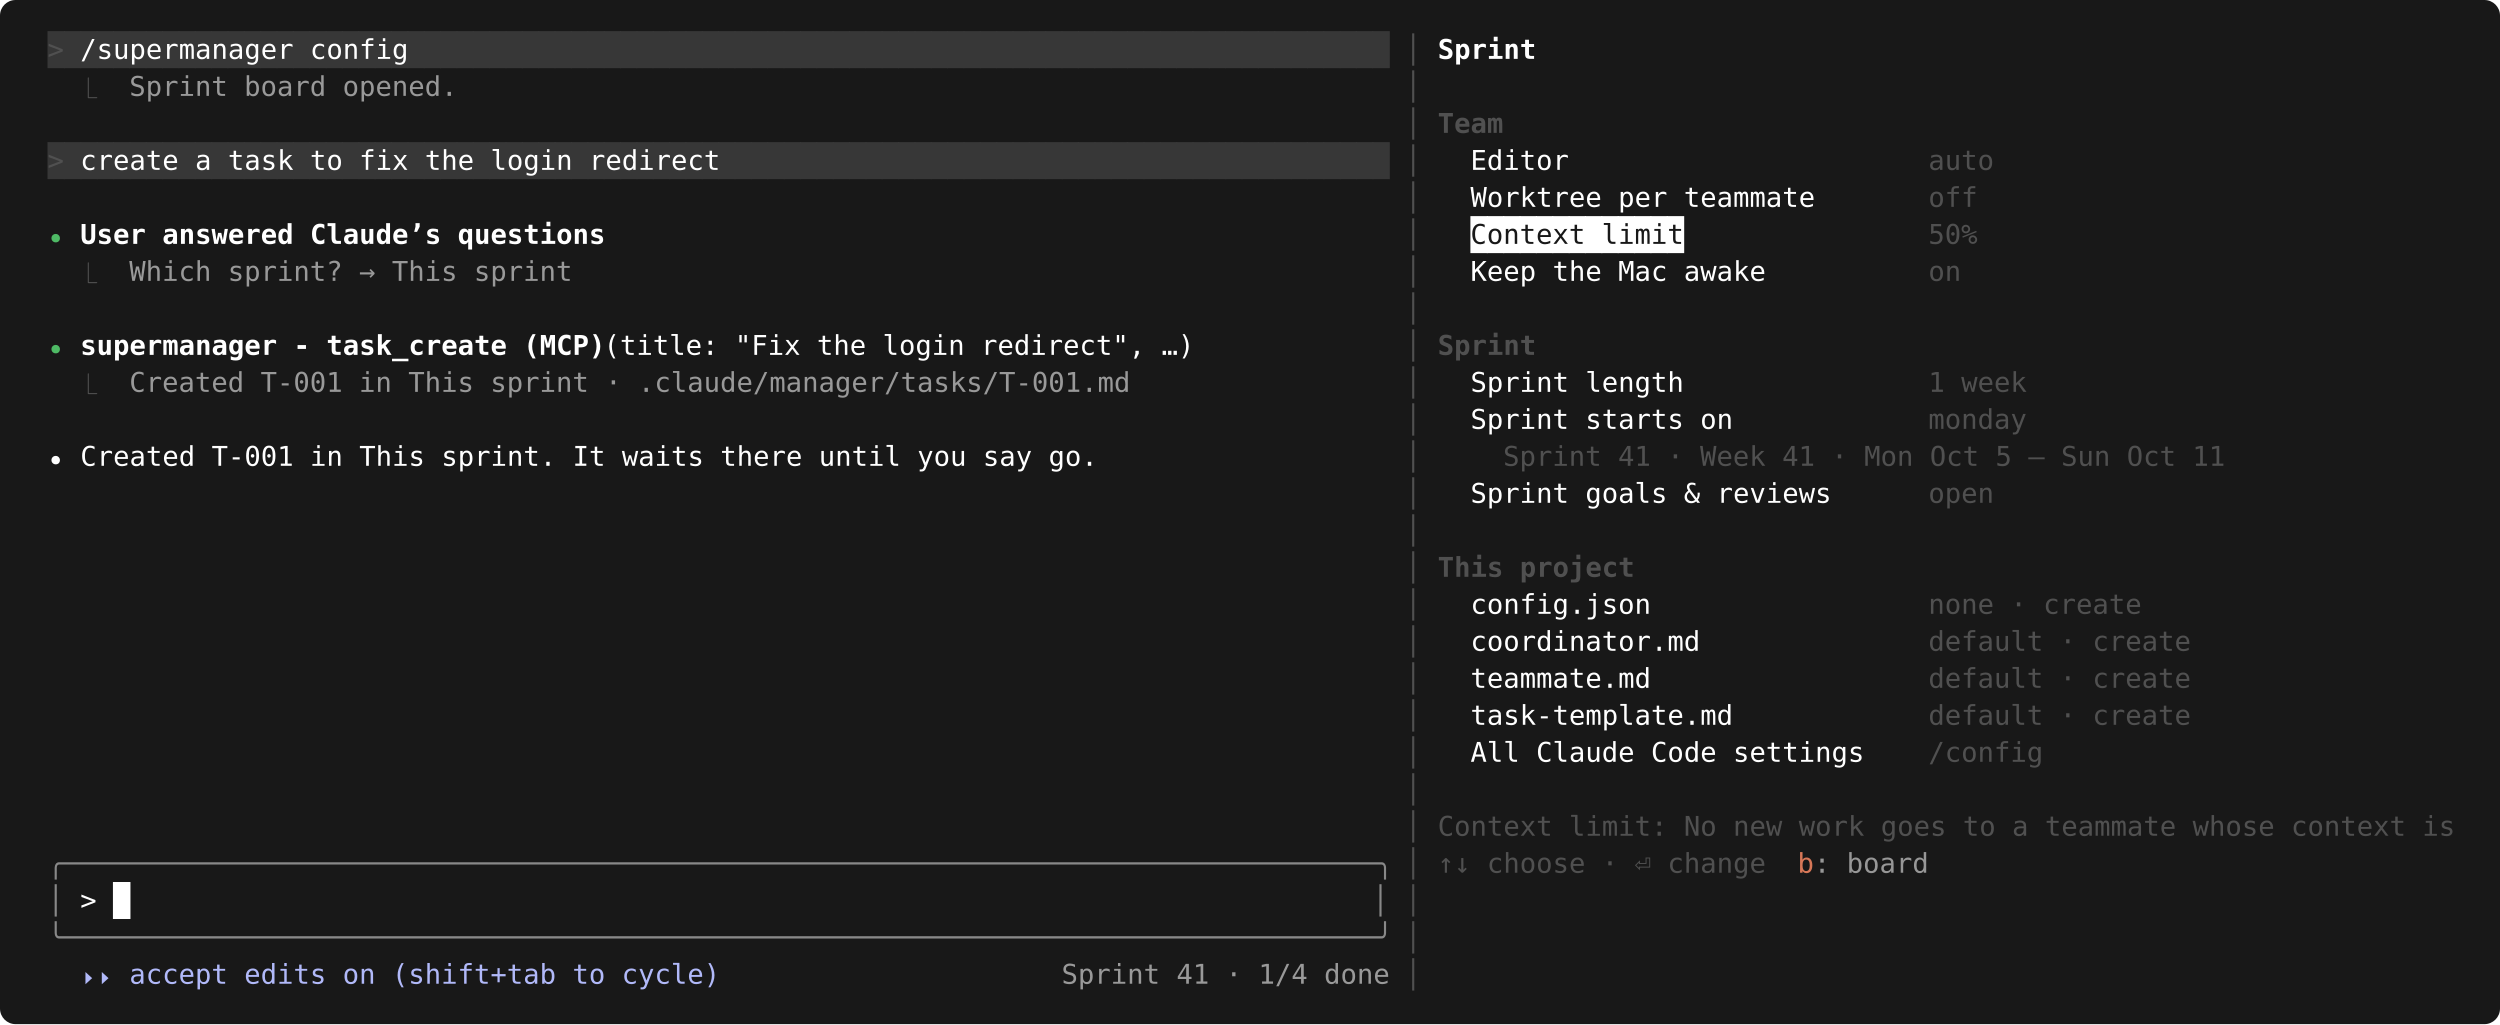
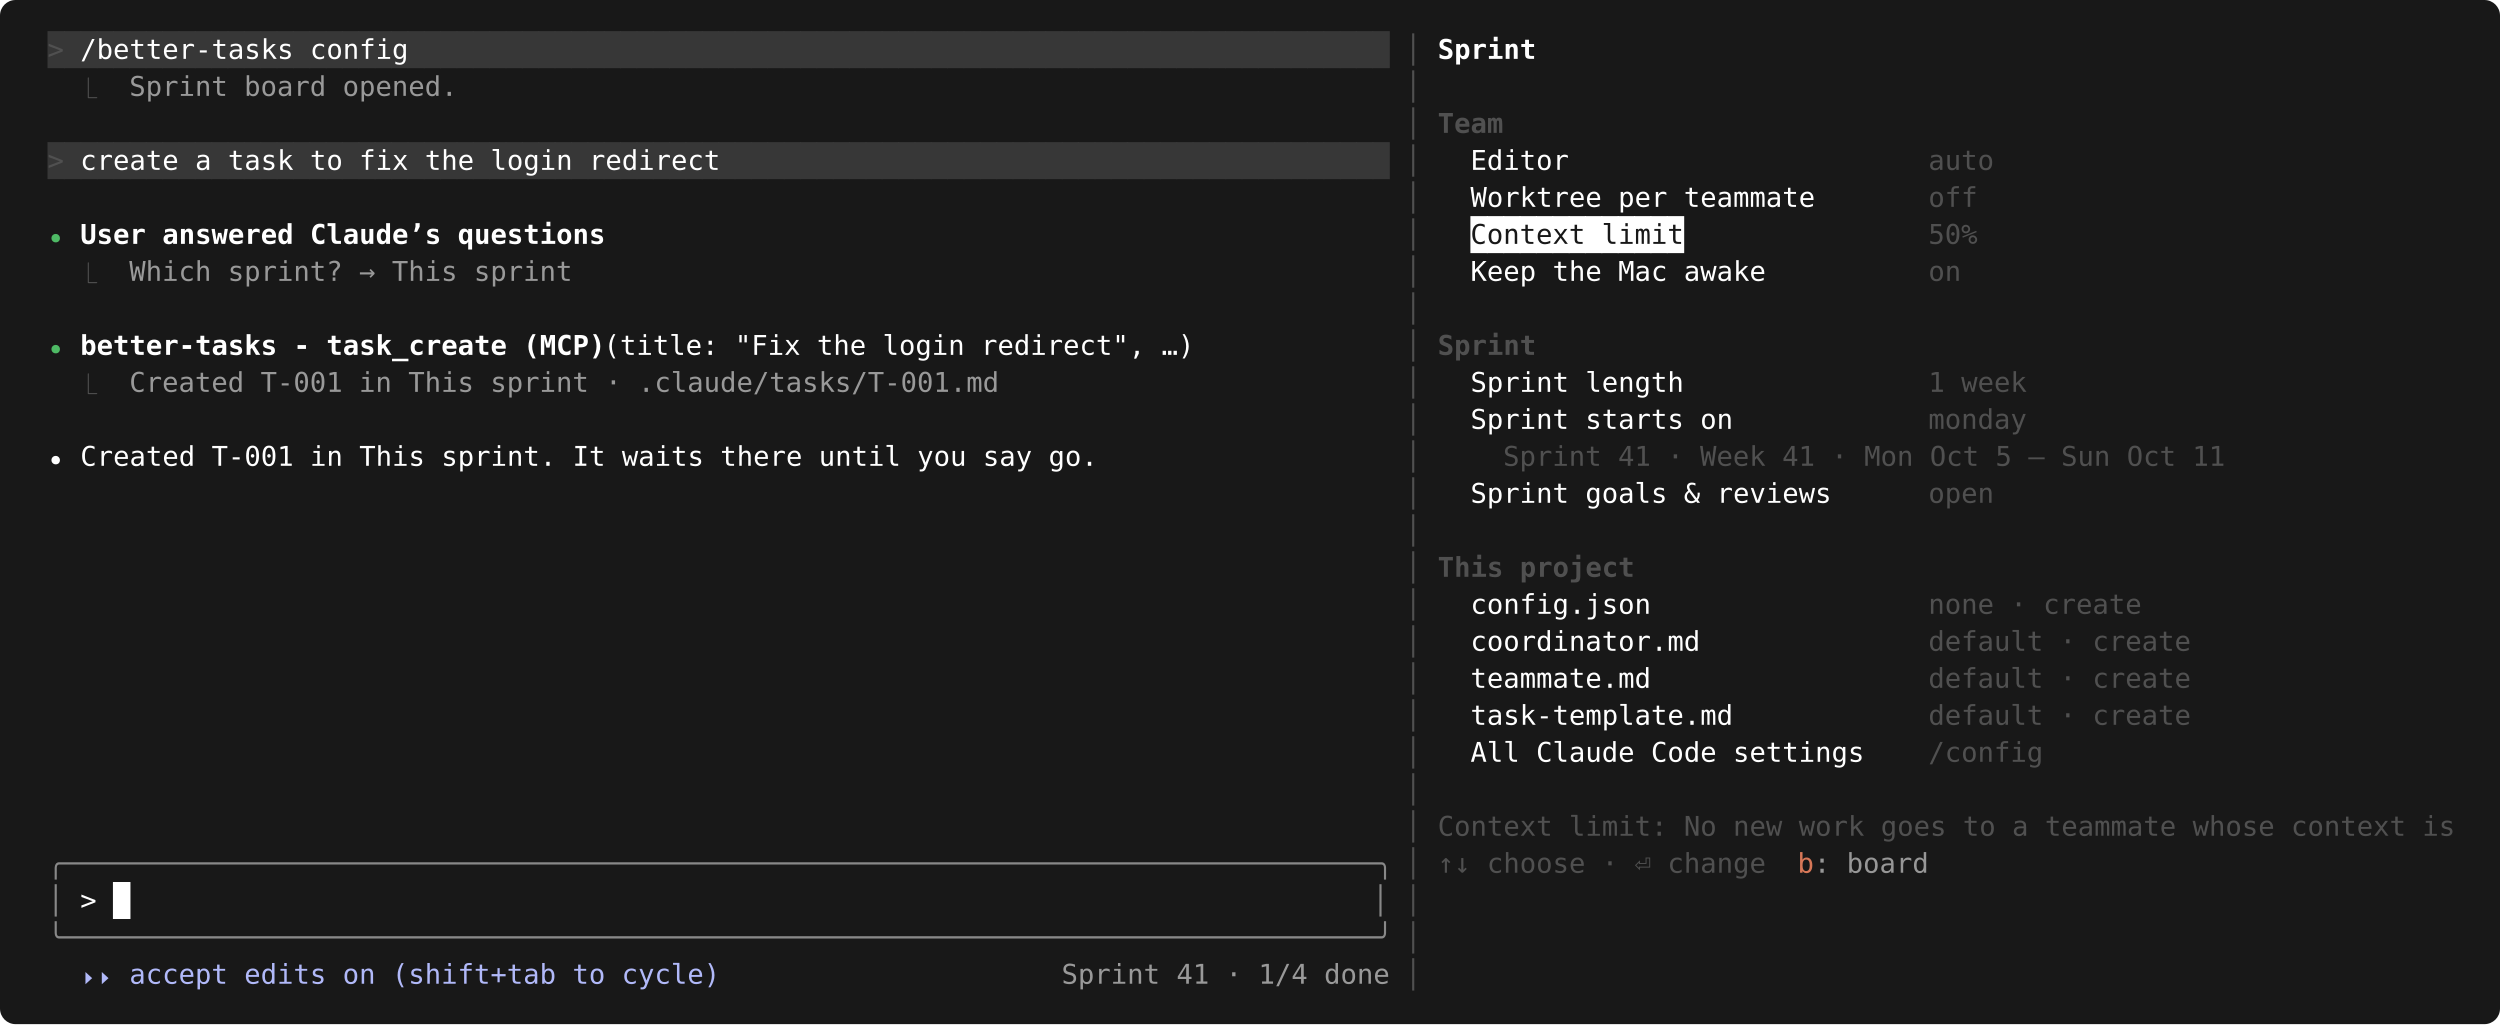
<svg xmlns="http://www.w3.org/2000/svg" width="1284" height="526" viewBox="0 0 1284 526" font-family="JetBrains Mono, SF Mono, Menlo, Consolas, monospace" font-size="14">
  <rect width="100%" height="100%" rx="8" fill="rgb(24,24,24)" />
  <rect x="24.4" y="16" width="9" height="19" fill="rgb(55,55,55)" />
  <rect x="32.8" y="16" width="9" height="19" fill="rgb(55,55,55)" />
  <rect x="41.2" y="16" width="9" height="19" fill="rgb(55,55,55)" />
  <rect x="49.6" y="16" width="9" height="19" fill="rgb(55,55,55)" />
  <rect x="58.0" y="16" width="9" height="19" fill="rgb(55,55,55)" />
  <rect x="66.4" y="16" width="9" height="19" fill="rgb(55,55,55)" />
  <rect x="74.8" y="16" width="9" height="19" fill="rgb(55,55,55)" />
  <rect x="83.2" y="16" width="9" height="19" fill="rgb(55,55,55)" />
  <rect x="91.6" y="16" width="9" height="19" fill="rgb(55,55,55)" />
  <rect x="100.0" y="16" width="9" height="19" fill="rgb(55,55,55)" />
  <rect x="108.4" y="16" width="9" height="19" fill="rgb(55,55,55)" />
  <rect x="116.8" y="16" width="9" height="19" fill="rgb(55,55,55)" />
  <rect x="125.2" y="16" width="9" height="19" fill="rgb(55,55,55)" />
  <rect x="133.6" y="16" width="9" height="19" fill="rgb(55,55,55)" />
  <rect x="142.0" y="16" width="9" height="19" fill="rgb(55,55,55)" />
  <rect x="150.4" y="16" width="9" height="19" fill="rgb(55,55,55)" />
  <rect x="158.8" y="16" width="9" height="19" fill="rgb(55,55,55)" />
  <rect x="167.2" y="16" width="9" height="19" fill="rgb(55,55,55)" />
  <rect x="175.6" y="16" width="9" height="19" fill="rgb(55,55,55)" />
  <rect x="184.0" y="16" width="9" height="19" fill="rgb(55,55,55)" />
  <rect x="192.4" y="16" width="9" height="19" fill="rgb(55,55,55)" />
  <rect x="200.8" y="16" width="9" height="19" fill="rgb(55,55,55)" />
  <rect x="209.2" y="16" width="9" height="19" fill="rgb(55,55,55)" />
  <rect x="217.6" y="16" width="9" height="19" fill="rgb(55,55,55)" />
  <rect x="226.0" y="16" width="9" height="19" fill="rgb(55,55,55)" />
  <rect x="234.4" y="16" width="9" height="19" fill="rgb(55,55,55)" />
  <rect x="242.8" y="16" width="9" height="19" fill="rgb(55,55,55)" />
  <rect x="251.2" y="16" width="9" height="19" fill="rgb(55,55,55)" />
  <rect x="259.6" y="16" width="9" height="19" fill="rgb(55,55,55)" />
  <rect x="268.0" y="16" width="9" height="19" fill="rgb(55,55,55)" />
  <rect x="276.4" y="16" width="9" height="19" fill="rgb(55,55,55)" />
  <rect x="284.8" y="16" width="9" height="19" fill="rgb(55,55,55)" />
  <rect x="293.2" y="16" width="9" height="19" fill="rgb(55,55,55)" />
  <rect x="301.6" y="16" width="9" height="19" fill="rgb(55,55,55)" />
  <rect x="310.0" y="16" width="9" height="19" fill="rgb(55,55,55)" />
  <rect x="318.4" y="16" width="9" height="19" fill="rgb(55,55,55)" />
  <rect x="326.8" y="16" width="9" height="19" fill="rgb(55,55,55)" />
  <rect x="335.2" y="16" width="9" height="19" fill="rgb(55,55,55)" />
  <rect x="343.6" y="16" width="9" height="19" fill="rgb(55,55,55)" />
  <rect x="352.0" y="16" width="9" height="19" fill="rgb(55,55,55)" />
  <rect x="360.4" y="16" width="9" height="19" fill="rgb(55,55,55)" />
  <rect x="368.8" y="16" width="9" height="19" fill="rgb(55,55,55)" />
  <rect x="377.2" y="16" width="9" height="19" fill="rgb(55,55,55)" />
  <rect x="385.6" y="16" width="9" height="19" fill="rgb(55,55,55)" />
  <rect x="394.0" y="16" width="9" height="19" fill="rgb(55,55,55)" />
  <rect x="402.4" y="16" width="9" height="19" fill="rgb(55,55,55)" />
  <rect x="410.8" y="16" width="9" height="19" fill="rgb(55,55,55)" />
  <rect x="419.2" y="16" width="9" height="19" fill="rgb(55,55,55)" />
  <rect x="427.6" y="16" width="9" height="19" fill="rgb(55,55,55)" />
  <rect x="436.0" y="16" width="9" height="19" fill="rgb(55,55,55)" />
  <rect x="444.4" y="16" width="9" height="19" fill="rgb(55,55,55)" />
  <rect x="452.8" y="16" width="9" height="19" fill="rgb(55,55,55)" />
  <rect x="461.2" y="16" width="9" height="19" fill="rgb(55,55,55)" />
  <rect x="469.6" y="16" width="9" height="19" fill="rgb(55,55,55)" />
  <rect x="478.0" y="16" width="9" height="19" fill="rgb(55,55,55)" />
  <rect x="486.4" y="16" width="9" height="19" fill="rgb(55,55,55)" />
  <rect x="494.8" y="16" width="9" height="19" fill="rgb(55,55,55)" />
  <rect x="503.2" y="16" width="9" height="19" fill="rgb(55,55,55)" />
  <rect x="511.6" y="16" width="9" height="19" fill="rgb(55,55,55)" />
  <rect x="520.0" y="16" width="9" height="19" fill="rgb(55,55,55)" />
  <rect x="528.4" y="16" width="9" height="19" fill="rgb(55,55,55)" />
  <rect x="536.8" y="16" width="9" height="19" fill="rgb(55,55,55)" />
  <rect x="545.2" y="16" width="9" height="19" fill="rgb(55,55,55)" />
  <rect x="553.6" y="16" width="9" height="19" fill="rgb(55,55,55)" />
  <rect x="562.0" y="16" width="9" height="19" fill="rgb(55,55,55)" />
  <rect x="570.4" y="16" width="9" height="19" fill="rgb(55,55,55)" />
  <rect x="578.8" y="16" width="9" height="19" fill="rgb(55,55,55)" />
  <rect x="587.2" y="16" width="9" height="19" fill="rgb(55,55,55)" />
  <rect x="595.6" y="16" width="9" height="19" fill="rgb(55,55,55)" />
  <rect x="604.0" y="16" width="9" height="19" fill="rgb(55,55,55)" />
  <rect x="612.4" y="16" width="9" height="19" fill="rgb(55,55,55)" />
  <rect x="620.8" y="16" width="9" height="19" fill="rgb(55,55,55)" />
  <rect x="629.2" y="16" width="9" height="19" fill="rgb(55,55,55)" />
  <rect x="637.6" y="16" width="9" height="19" fill="rgb(55,55,55)" />
  <rect x="646.0" y="16" width="9" height="19" fill="rgb(55,55,55)" />
  <rect x="654.4" y="16" width="9" height="19" fill="rgb(55,55,55)" />
  <rect x="662.8" y="16" width="9" height="19" fill="rgb(55,55,55)" />
  <rect x="671.2" y="16" width="9" height="19" fill="rgb(55,55,55)" />
  <rect x="679.6" y="16" width="9" height="19" fill="rgb(55,55,55)" />
  <rect x="688.0" y="16" width="9" height="19" fill="rgb(55,55,55)" />
  <rect x="696.4" y="16" width="9" height="19" fill="rgb(55,55,55)" />
  <rect x="704.8" y="16" width="9" height="19" fill="rgb(55,55,55)" />
  <text x="24.4" y="30.25" fill="rgb(80,80,80)" textLength="16.8" xml:space="preserve">&gt; </text>
-   <text x="41.2" y="30.25" fill="rgb(255,255,255)" textLength="168.0" xml:space="preserve">/supermanager config</text>
+   <text x="41.2" y="30.25" fill="rgb(255,255,255)" textLength="168.0" xml:space="preserve">/better-tasks config</text>
  <text x="721.6" y="30.25" fill="rgb(80,80,80)" textLength="8.4" xml:space="preserve">│</text>
  <text x="730.0" y="30.25" fill="rgb(255,255,255)" font-weight="bold" textLength="67.2" xml:space="preserve"> Sprint </text>
  <text x="24.4" y="49.25" fill="rgb(80,80,80)" textLength="42.0" xml:space="preserve">  ⎿  </text>
  <text x="66.4" y="49.25" fill="rgb(153,153,153)" textLength="168.0" xml:space="preserve">Sprint board opened.</text>
  <text x="721.6" y="49.25" fill="rgb(80,80,80)" textLength="8.4" xml:space="preserve">│</text>
  <text x="721.6" y="68.25" fill="rgb(80,80,80)" textLength="8.4" xml:space="preserve">│</text>
  <text x="738.4" y="68.25" fill="rgb(80,80,80)" font-weight="bold" textLength="33.6" xml:space="preserve">Team</text>
  <rect x="24.4" y="73" width="9" height="19" fill="rgb(55,55,55)" />
  <rect x="32.8" y="73" width="9" height="19" fill="rgb(55,55,55)" />
  <rect x="41.2" y="73" width="9" height="19" fill="rgb(55,55,55)" />
  <rect x="49.6" y="73" width="9" height="19" fill="rgb(55,55,55)" />
  <rect x="58.0" y="73" width="9" height="19" fill="rgb(55,55,55)" />
  <rect x="66.4" y="73" width="9" height="19" fill="rgb(55,55,55)" />
  <rect x="74.8" y="73" width="9" height="19" fill="rgb(55,55,55)" />
  <rect x="83.2" y="73" width="9" height="19" fill="rgb(55,55,55)" />
  <rect x="91.6" y="73" width="9" height="19" fill="rgb(55,55,55)" />
  <rect x="100.0" y="73" width="9" height="19" fill="rgb(55,55,55)" />
  <rect x="108.4" y="73" width="9" height="19" fill="rgb(55,55,55)" />
  <rect x="116.8" y="73" width="9" height="19" fill="rgb(55,55,55)" />
  <rect x="125.2" y="73" width="9" height="19" fill="rgb(55,55,55)" />
  <rect x="133.6" y="73" width="9" height="19" fill="rgb(55,55,55)" />
  <rect x="142.0" y="73" width="9" height="19" fill="rgb(55,55,55)" />
  <rect x="150.4" y="73" width="9" height="19" fill="rgb(55,55,55)" />
  <rect x="158.8" y="73" width="9" height="19" fill="rgb(55,55,55)" />
  <rect x="167.2" y="73" width="9" height="19" fill="rgb(55,55,55)" />
  <rect x="175.6" y="73" width="9" height="19" fill="rgb(55,55,55)" />
  <rect x="184.0" y="73" width="9" height="19" fill="rgb(55,55,55)" />
  <rect x="192.4" y="73" width="9" height="19" fill="rgb(55,55,55)" />
  <rect x="200.8" y="73" width="9" height="19" fill="rgb(55,55,55)" />
  <rect x="209.2" y="73" width="9" height="19" fill="rgb(55,55,55)" />
  <rect x="217.6" y="73" width="9" height="19" fill="rgb(55,55,55)" />
  <rect x="226.0" y="73" width="9" height="19" fill="rgb(55,55,55)" />
  <rect x="234.4" y="73" width="9" height="19" fill="rgb(55,55,55)" />
  <rect x="242.8" y="73" width="9" height="19" fill="rgb(55,55,55)" />
  <rect x="251.2" y="73" width="9" height="19" fill="rgb(55,55,55)" />
  <rect x="259.6" y="73" width="9" height="19" fill="rgb(55,55,55)" />
  <rect x="268.0" y="73" width="9" height="19" fill="rgb(55,55,55)" />
  <rect x="276.4" y="73" width="9" height="19" fill="rgb(55,55,55)" />
  <rect x="284.8" y="73" width="9" height="19" fill="rgb(55,55,55)" />
  <rect x="293.2" y="73" width="9" height="19" fill="rgb(55,55,55)" />
  <rect x="301.6" y="73" width="9" height="19" fill="rgb(55,55,55)" />
  <rect x="310.0" y="73" width="9" height="19" fill="rgb(55,55,55)" />
  <rect x="318.4" y="73" width="9" height="19" fill="rgb(55,55,55)" />
  <rect x="326.8" y="73" width="9" height="19" fill="rgb(55,55,55)" />
  <rect x="335.2" y="73" width="9" height="19" fill="rgb(55,55,55)" />
  <rect x="343.6" y="73" width="9" height="19" fill="rgb(55,55,55)" />
  <rect x="352.0" y="73" width="9" height="19" fill="rgb(55,55,55)" />
  <rect x="360.4" y="73" width="9" height="19" fill="rgb(55,55,55)" />
  <rect x="368.8" y="73" width="9" height="19" fill="rgb(55,55,55)" />
  <rect x="377.2" y="73" width="9" height="19" fill="rgb(55,55,55)" />
  <rect x="385.6" y="73" width="9" height="19" fill="rgb(55,55,55)" />
  <rect x="394.0" y="73" width="9" height="19" fill="rgb(55,55,55)" />
  <rect x="402.4" y="73" width="9" height="19" fill="rgb(55,55,55)" />
  <rect x="410.8" y="73" width="9" height="19" fill="rgb(55,55,55)" />
  <rect x="419.2" y="73" width="9" height="19" fill="rgb(55,55,55)" />
  <rect x="427.6" y="73" width="9" height="19" fill="rgb(55,55,55)" />
  <rect x="436.0" y="73" width="9" height="19" fill="rgb(55,55,55)" />
  <rect x="444.4" y="73" width="9" height="19" fill="rgb(55,55,55)" />
  <rect x="452.8" y="73" width="9" height="19" fill="rgb(55,55,55)" />
  <rect x="461.2" y="73" width="9" height="19" fill="rgb(55,55,55)" />
  <rect x="469.6" y="73" width="9" height="19" fill="rgb(55,55,55)" />
  <rect x="478.0" y="73" width="9" height="19" fill="rgb(55,55,55)" />
  <rect x="486.4" y="73" width="9" height="19" fill="rgb(55,55,55)" />
  <rect x="494.8" y="73" width="9" height="19" fill="rgb(55,55,55)" />
  <rect x="503.2" y="73" width="9" height="19" fill="rgb(55,55,55)" />
  <rect x="511.6" y="73" width="9" height="19" fill="rgb(55,55,55)" />
  <rect x="520.0" y="73" width="9" height="19" fill="rgb(55,55,55)" />
  <rect x="528.4" y="73" width="9" height="19" fill="rgb(55,55,55)" />
  <rect x="536.8" y="73" width="9" height="19" fill="rgb(55,55,55)" />
  <rect x="545.2" y="73" width="9" height="19" fill="rgb(55,55,55)" />
  <rect x="553.6" y="73" width="9" height="19" fill="rgb(55,55,55)" />
  <rect x="562.0" y="73" width="9" height="19" fill="rgb(55,55,55)" />
  <rect x="570.4" y="73" width="9" height="19" fill="rgb(55,55,55)" />
  <rect x="578.8" y="73" width="9" height="19" fill="rgb(55,55,55)" />
  <rect x="587.2" y="73" width="9" height="19" fill="rgb(55,55,55)" />
  <rect x="595.6" y="73" width="9" height="19" fill="rgb(55,55,55)" />
  <rect x="604.0" y="73" width="9" height="19" fill="rgb(55,55,55)" />
  <rect x="612.4" y="73" width="9" height="19" fill="rgb(55,55,55)" />
  <rect x="620.8" y="73" width="9" height="19" fill="rgb(55,55,55)" />
  <rect x="629.2" y="73" width="9" height="19" fill="rgb(55,55,55)" />
  <rect x="637.6" y="73" width="9" height="19" fill="rgb(55,55,55)" />
  <rect x="646.0" y="73" width="9" height="19" fill="rgb(55,55,55)" />
  <rect x="654.4" y="73" width="9" height="19" fill="rgb(55,55,55)" />
  <rect x="662.8" y="73" width="9" height="19" fill="rgb(55,55,55)" />
  <rect x="671.2" y="73" width="9" height="19" fill="rgb(55,55,55)" />
  <rect x="679.6" y="73" width="9" height="19" fill="rgb(55,55,55)" />
  <rect x="688.0" y="73" width="9" height="19" fill="rgb(55,55,55)" />
  <rect x="696.4" y="73" width="9" height="19" fill="rgb(55,55,55)" />
  <rect x="704.8" y="73" width="9" height="19" fill="rgb(55,55,55)" />
  <text x="24.4" y="87.25" fill="rgb(80,80,80)" textLength="16.8" xml:space="preserve">&gt; </text>
  <text x="41.2" y="87.25" fill="rgb(255,255,255)" textLength="327.6" xml:space="preserve">create a task to fix the login redirect</text>
  <text x="721.6" y="87.25" fill="rgb(80,80,80)" textLength="8.4" xml:space="preserve">│</text>
  <text x="746.8" y="87.25" fill="rgb(255,255,255)" textLength="243.6" xml:space="preserve"> Editor                      </text>
  <text x="990.4" y="87.25" fill="rgb(80,80,80)" textLength="33.6" xml:space="preserve">auto</text>
  <text x="721.6" y="106.25" fill="rgb(80,80,80)" textLength="8.4" xml:space="preserve">│</text>
  <text x="746.8" y="106.25" fill="rgb(255,255,255)" textLength="243.6" xml:space="preserve"> Worktree per teammate       </text>
  <text x="990.4" y="106.25" fill="rgb(80,80,80)" textLength="25.2" xml:space="preserve">off</text>
  <rect x="755.2" y="111" width="9" height="19" fill="rgb(255,255,255)" />
  <rect x="763.6" y="111" width="9" height="19" fill="rgb(255,255,255)" />
  <rect x="772.0" y="111" width="9" height="19" fill="rgb(255,255,255)" />
  <rect x="780.4" y="111" width="9" height="19" fill="rgb(255,255,255)" />
  <rect x="788.8" y="111" width="9" height="19" fill="rgb(255,255,255)" />
  <rect x="797.2" y="111" width="9" height="19" fill="rgb(255,255,255)" />
  <rect x="805.6" y="111" width="9" height="19" fill="rgb(255,255,255)" />
  <rect x="814.0" y="111" width="9" height="19" fill="rgb(255,255,255)" />
  <rect x="822.4" y="111" width="9" height="19" fill="rgb(255,255,255)" />
  <rect x="830.8" y="111" width="9" height="19" fill="rgb(255,255,255)" />
  <rect x="839.2" y="111" width="9" height="19" fill="rgb(255,255,255)" />
  <rect x="847.6" y="111" width="9" height="19" fill="rgb(255,255,255)" />
  <rect x="856.0" y="111" width="9" height="19" fill="rgb(255,255,255)" />
  <text x="24.4" y="125.25" fill="rgb(78,186,101)" textLength="16.8" xml:space="preserve">⏺ </text>
  <text x="41.2" y="125.25" fill="rgb(255,255,255)" font-weight="bold" textLength="268.8" xml:space="preserve">User answered Claude’s questions</text>
  <text x="721.6" y="125.25" fill="rgb(80,80,80)" textLength="8.4" xml:space="preserve">│</text>
  <text x="755.2" y="125.25" fill="rgb(24,24,24)" textLength="109.2" xml:space="preserve">Context limit</text>
  <text x="990.4" y="125.25" fill="rgb(80,80,80)" textLength="25.2" xml:space="preserve">50%</text>
  <text x="24.4" y="144.25" fill="rgb(80,80,80)" textLength="42.0" xml:space="preserve">  ⎿  </text>
  <text x="66.4" y="144.25" fill="rgb(153,153,153)" textLength="226.8" xml:space="preserve">Which sprint? → This sprint</text>
  <text x="721.6" y="144.25" fill="rgb(80,80,80)" textLength="8.4" xml:space="preserve">│</text>
  <text x="746.8" y="144.25" fill="rgb(255,255,255)" textLength="243.6" xml:space="preserve"> Keep the Mac awake          </text>
  <text x="990.4" y="144.25" fill="rgb(80,80,80)" textLength="16.8" xml:space="preserve">on</text>
  <text x="721.6" y="163.25" fill="rgb(80,80,80)" textLength="8.4" xml:space="preserve">│</text>
  <text x="24.4" y="182.25" fill="rgb(78,186,101)" textLength="16.8" xml:space="preserve">⏺ </text>
-   <text x="41.2" y="182.25" fill="rgb(255,255,255)" font-weight="bold" textLength="268.8" xml:space="preserve">supermanager - task_create (MCP)</text>
+   <text x="41.2" y="182.25" fill="rgb(255,255,255)" font-weight="bold" textLength="268.8" xml:space="preserve">better-tasks - task_create (MCP)</text>
  <text x="310.0" y="182.25" fill="rgb(255,255,255)" textLength="302.4" xml:space="preserve">(title: "Fix the login redirect", …)</text>
  <text x="721.6" y="182.25" fill="rgb(80,80,80)" textLength="8.4" xml:space="preserve">│</text>
  <text x="738.4" y="182.25" fill="rgb(80,80,80)" font-weight="bold" textLength="50.4" xml:space="preserve">Sprint</text>
  <text x="24.4" y="201.25" fill="rgb(80,80,80)" textLength="42.0" xml:space="preserve">  ⎿  </text>
-   <text x="66.4" y="201.25" fill="rgb(153,153,153)" textLength="512.4" xml:space="preserve">Created T-001 in This sprint · .claude/manager/tasks/T-001.md</text>
+   <text x="66.4" y="201.25" fill="rgb(153,153,153)" textLength="445.2" xml:space="preserve">Created T-001 in This sprint · .claude/tasks/T-001.md</text>
  <text x="721.6" y="201.25" fill="rgb(80,80,80)" textLength="8.4" xml:space="preserve">│</text>
  <text x="746.8" y="201.25" fill="rgb(255,255,255)" textLength="243.6" xml:space="preserve"> Sprint length               </text>
  <text x="990.4" y="201.25" fill="rgb(80,80,80)" textLength="50.4" xml:space="preserve">1 week</text>
  <text x="721.6" y="220.25" fill="rgb(80,80,80)" textLength="8.4" xml:space="preserve">│</text>
  <text x="746.8" y="220.25" fill="rgb(255,255,255)" textLength="243.6" xml:space="preserve"> Sprint starts on            </text>
  <text x="990.4" y="220.25" fill="rgb(80,80,80)" textLength="50.4" xml:space="preserve">monday</text>
  <text x="24.4" y="239.25" fill="rgb(255,255,255)" textLength="537.6" xml:space="preserve">⏺ Created T-001 in This sprint. It waits there until you say go.</text>
  <text x="721.6" y="239.25" fill="rgb(80,80,80)" textLength="8.4" xml:space="preserve">│</text>
  <text x="772.0" y="239.25" fill="rgb(80,80,80)" textLength="369.6" xml:space="preserve">Sprint 41 · Week 41 · Mon Oct 5 – Sun Oct 11</text>
  <text x="721.6" y="258.25" fill="rgb(80,80,80)" textLength="8.4" xml:space="preserve">│</text>
  <text x="746.8" y="258.25" fill="rgb(255,255,255)" textLength="243.6" xml:space="preserve"> Sprint goals &amp; reviews      </text>
  <text x="990.4" y="258.25" fill="rgb(80,80,80)" textLength="33.6" xml:space="preserve">open</text>
  <text x="721.6" y="277.25" fill="rgb(80,80,80)" textLength="8.4" xml:space="preserve">│</text>
  <text x="721.6" y="296.25" fill="rgb(80,80,80)" textLength="8.4" xml:space="preserve">│</text>
  <text x="738.4" y="296.25" fill="rgb(80,80,80)" font-weight="bold" textLength="100.8" xml:space="preserve">This project</text>
  <text x="721.6" y="315.25" fill="rgb(80,80,80)" textLength="8.4" xml:space="preserve">│</text>
  <text x="746.8" y="315.25" fill="rgb(255,255,255)" textLength="243.6" xml:space="preserve"> config.json                 </text>
  <text x="990.4" y="315.25" fill="rgb(80,80,80)" textLength="109.2" xml:space="preserve">none · create</text>
  <text x="721.6" y="334.25" fill="rgb(80,80,80)" textLength="8.4" xml:space="preserve">│</text>
  <text x="746.8" y="334.25" fill="rgb(255,255,255)" textLength="243.6" xml:space="preserve"> coordinator.md              </text>
  <text x="990.4" y="334.25" fill="rgb(80,80,80)" textLength="134.4" xml:space="preserve">default · create</text>
  <text x="721.6" y="353.25" fill="rgb(80,80,80)" textLength="8.4" xml:space="preserve">│</text>
  <text x="746.8" y="353.25" fill="rgb(255,255,255)" textLength="243.6" xml:space="preserve"> teammate.md                 </text>
  <text x="990.4" y="353.25" fill="rgb(80,80,80)" textLength="134.4" xml:space="preserve">default · create</text>
  <text x="721.6" y="372.25" fill="rgb(80,80,80)" textLength="8.4" xml:space="preserve">│</text>
  <text x="746.8" y="372.25" fill="rgb(255,255,255)" textLength="243.6" xml:space="preserve"> task-template.md            </text>
  <text x="990.4" y="372.25" fill="rgb(80,80,80)" textLength="134.4" xml:space="preserve">default · create</text>
  <text x="721.6" y="391.25" fill="rgb(80,80,80)" textLength="8.4" xml:space="preserve">│</text>
  <text x="746.8" y="391.25" fill="rgb(255,255,255)" textLength="243.6" xml:space="preserve"> All Claude Code settings    </text>
  <text x="990.4" y="391.25" fill="rgb(80,80,80)" textLength="58.8" xml:space="preserve">/config</text>
  <text x="721.6" y="410.25" fill="rgb(80,80,80)" textLength="8.4" xml:space="preserve">│</text>
  <text x="721.6" y="429.25" fill="rgb(80,80,80)" textLength="8.4" xml:space="preserve">│</text>
  <text x="738.4" y="429.25" fill="rgb(80,80,80)" textLength="520.8" xml:space="preserve">Context limit: No new work goes to a teammate whose context is</text>
  <text x="24.4" y="448.25" fill="rgb(136,136,136)" textLength="688.8" xml:space="preserve">╭────────────────────────────────────────────────────────────────────────────────╮</text>
  <text x="721.6" y="448.25" fill="rgb(80,80,80)" textLength="8.4" xml:space="preserve">│</text>
  <text x="738.4" y="448.25" fill="rgb(80,80,80)" textLength="168.0" xml:space="preserve">↑↓ choose · ⏎ change</text>
  <text x="923.2" y="448.25" fill="rgb(215,119,87)" textLength="8.4" xml:space="preserve">b</text>
  <text x="931.6" y="448.25" fill="rgb(255,255,255)" opacity="0.55" textLength="58.8" xml:space="preserve">: board</text>
  <rect x="58.0" y="453" width="9" height="19" fill="rgb(255,255,255)" />
  <text x="24.4" y="467.25" fill="rgb(136,136,136)" textLength="8.4" xml:space="preserve">│</text>
  <text x="41.2" y="467.25" fill="rgb(255,255,255)" textLength="8.4" xml:space="preserve">&gt;</text>
  <text x="704.8" y="467.25" fill="rgb(136,136,136)" textLength="8.4" xml:space="preserve">│</text>
  <text x="721.6" y="467.25" fill="rgb(80,80,80)" textLength="8.4" xml:space="preserve">│</text>
  <text x="24.4" y="486.25" fill="rgb(136,136,136)" textLength="688.8" xml:space="preserve">╰────────────────────────────────────────────────────────────────────────────────╯</text>
  <text x="721.6" y="486.25" fill="rgb(80,80,80)" textLength="8.4" xml:space="preserve">│</text>
  <text x="24.4" y="505.25" fill="rgb(177,185,249)" textLength="344.4" xml:space="preserve">  ⏵⏵ accept edits on (shift+tab to cycle)</text>
  <text x="545.2" y="505.25" fill="rgb(153,153,153)" textLength="168.0" xml:space="preserve">Sprint 41 · 1/4 done</text>
  <text x="721.6" y="505.25" fill="rgb(80,80,80)" textLength="8.4" xml:space="preserve">│</text>
</svg>
